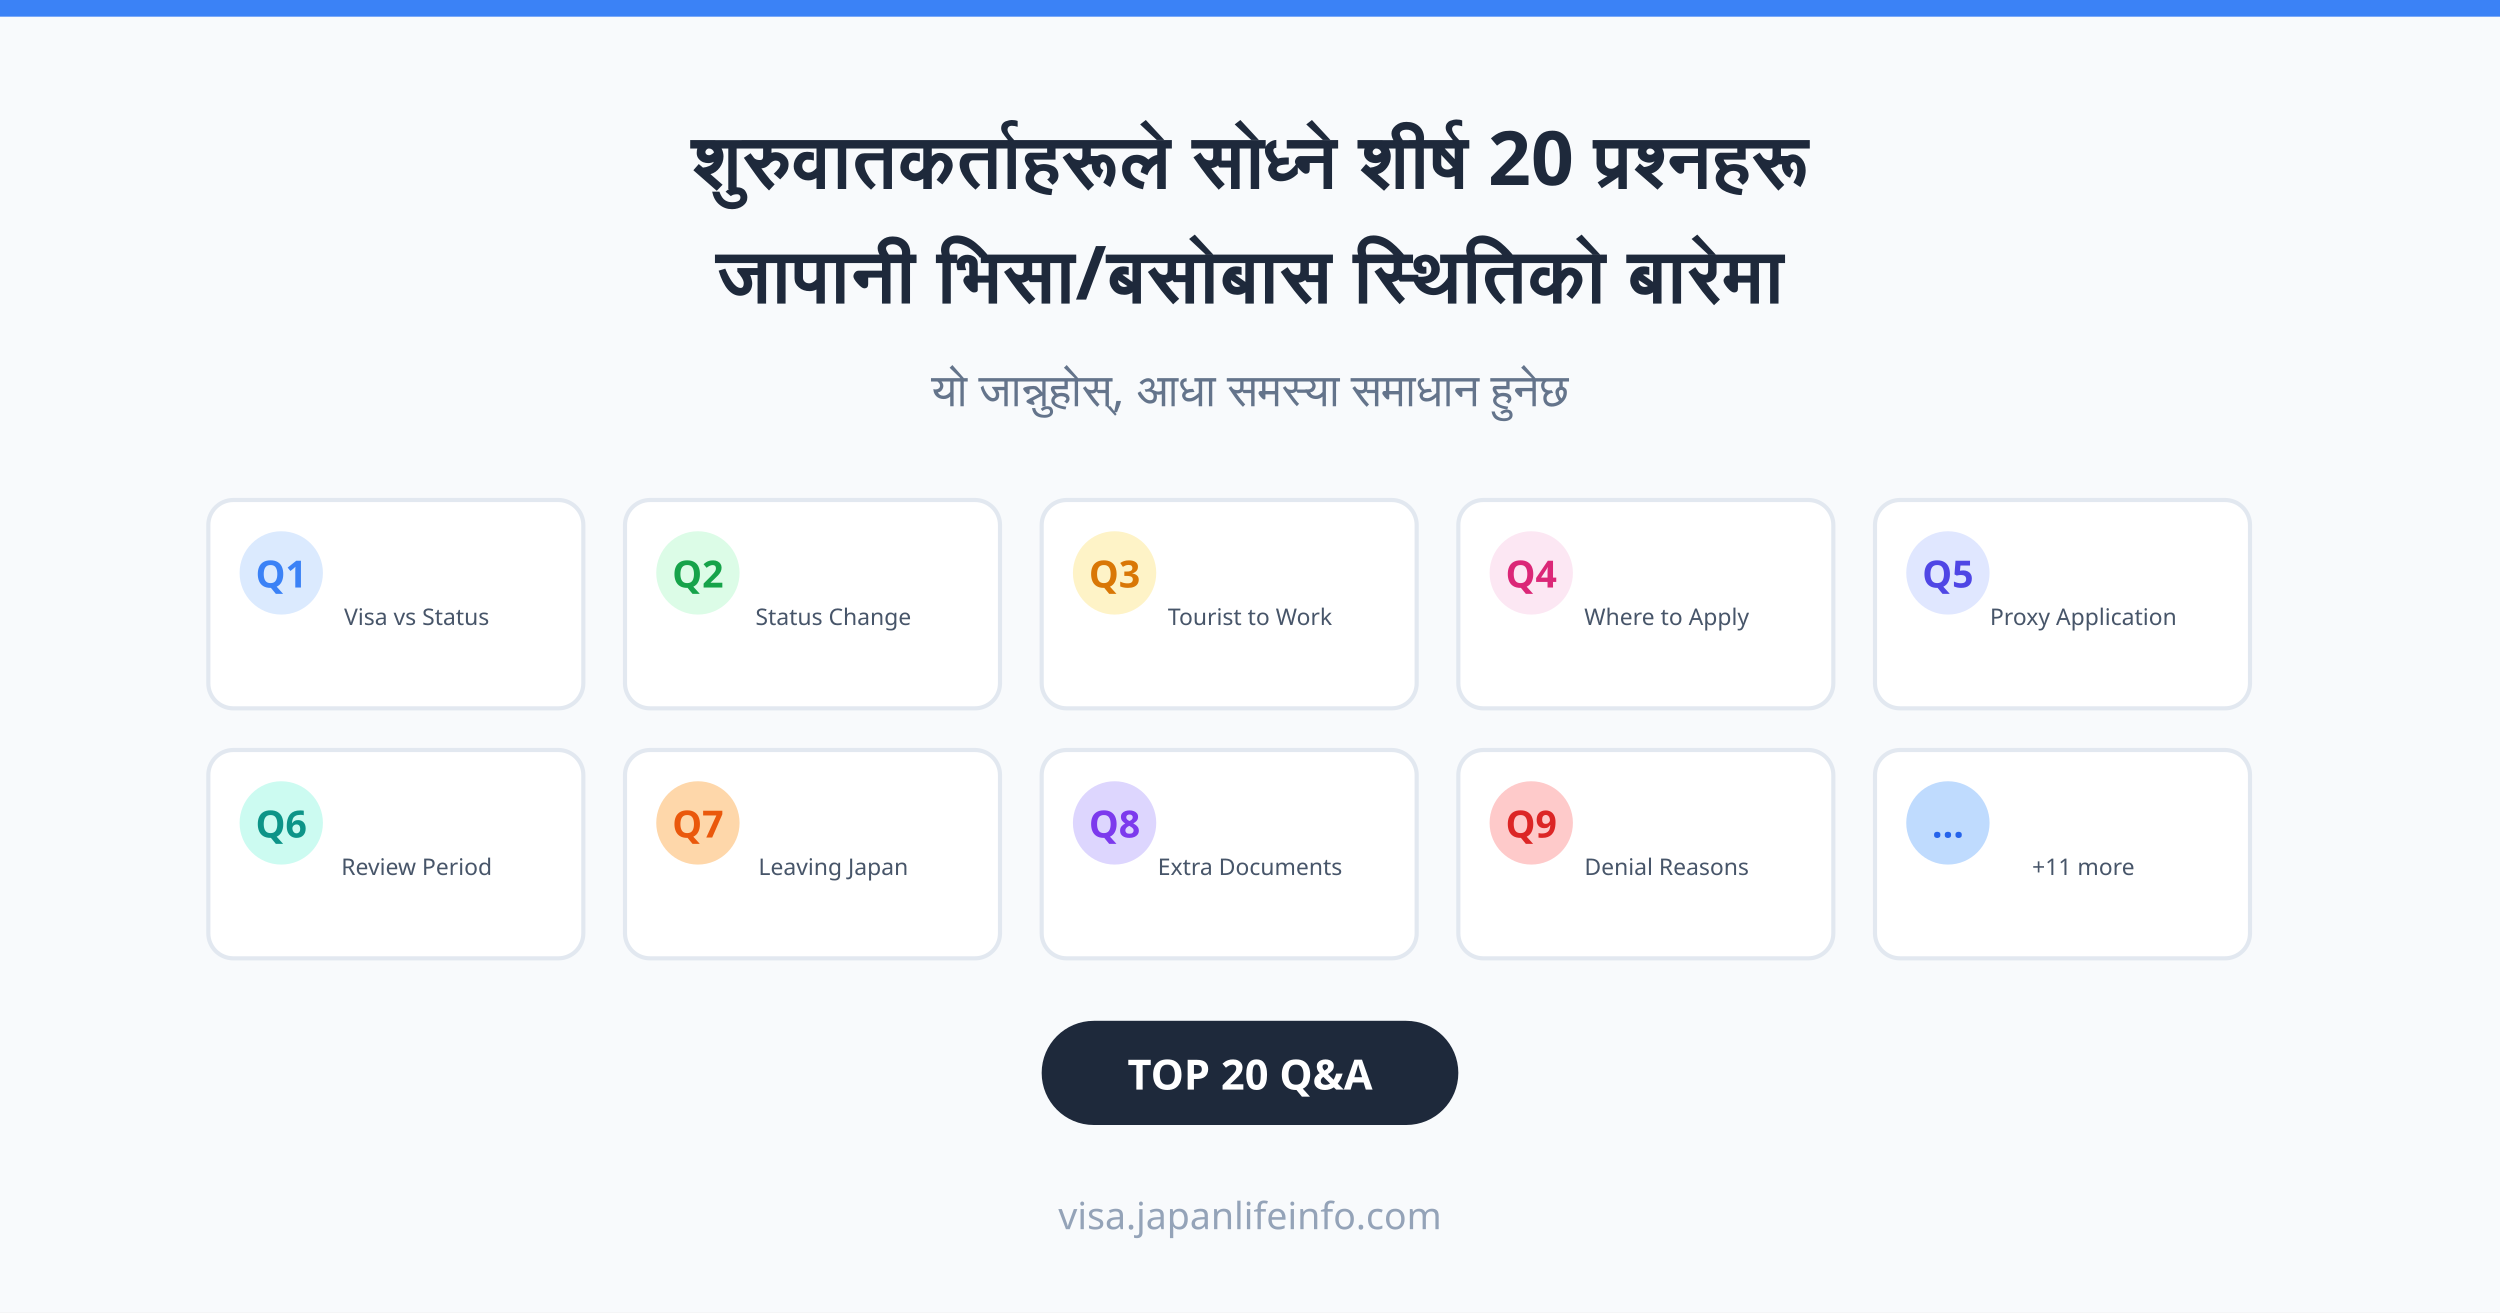
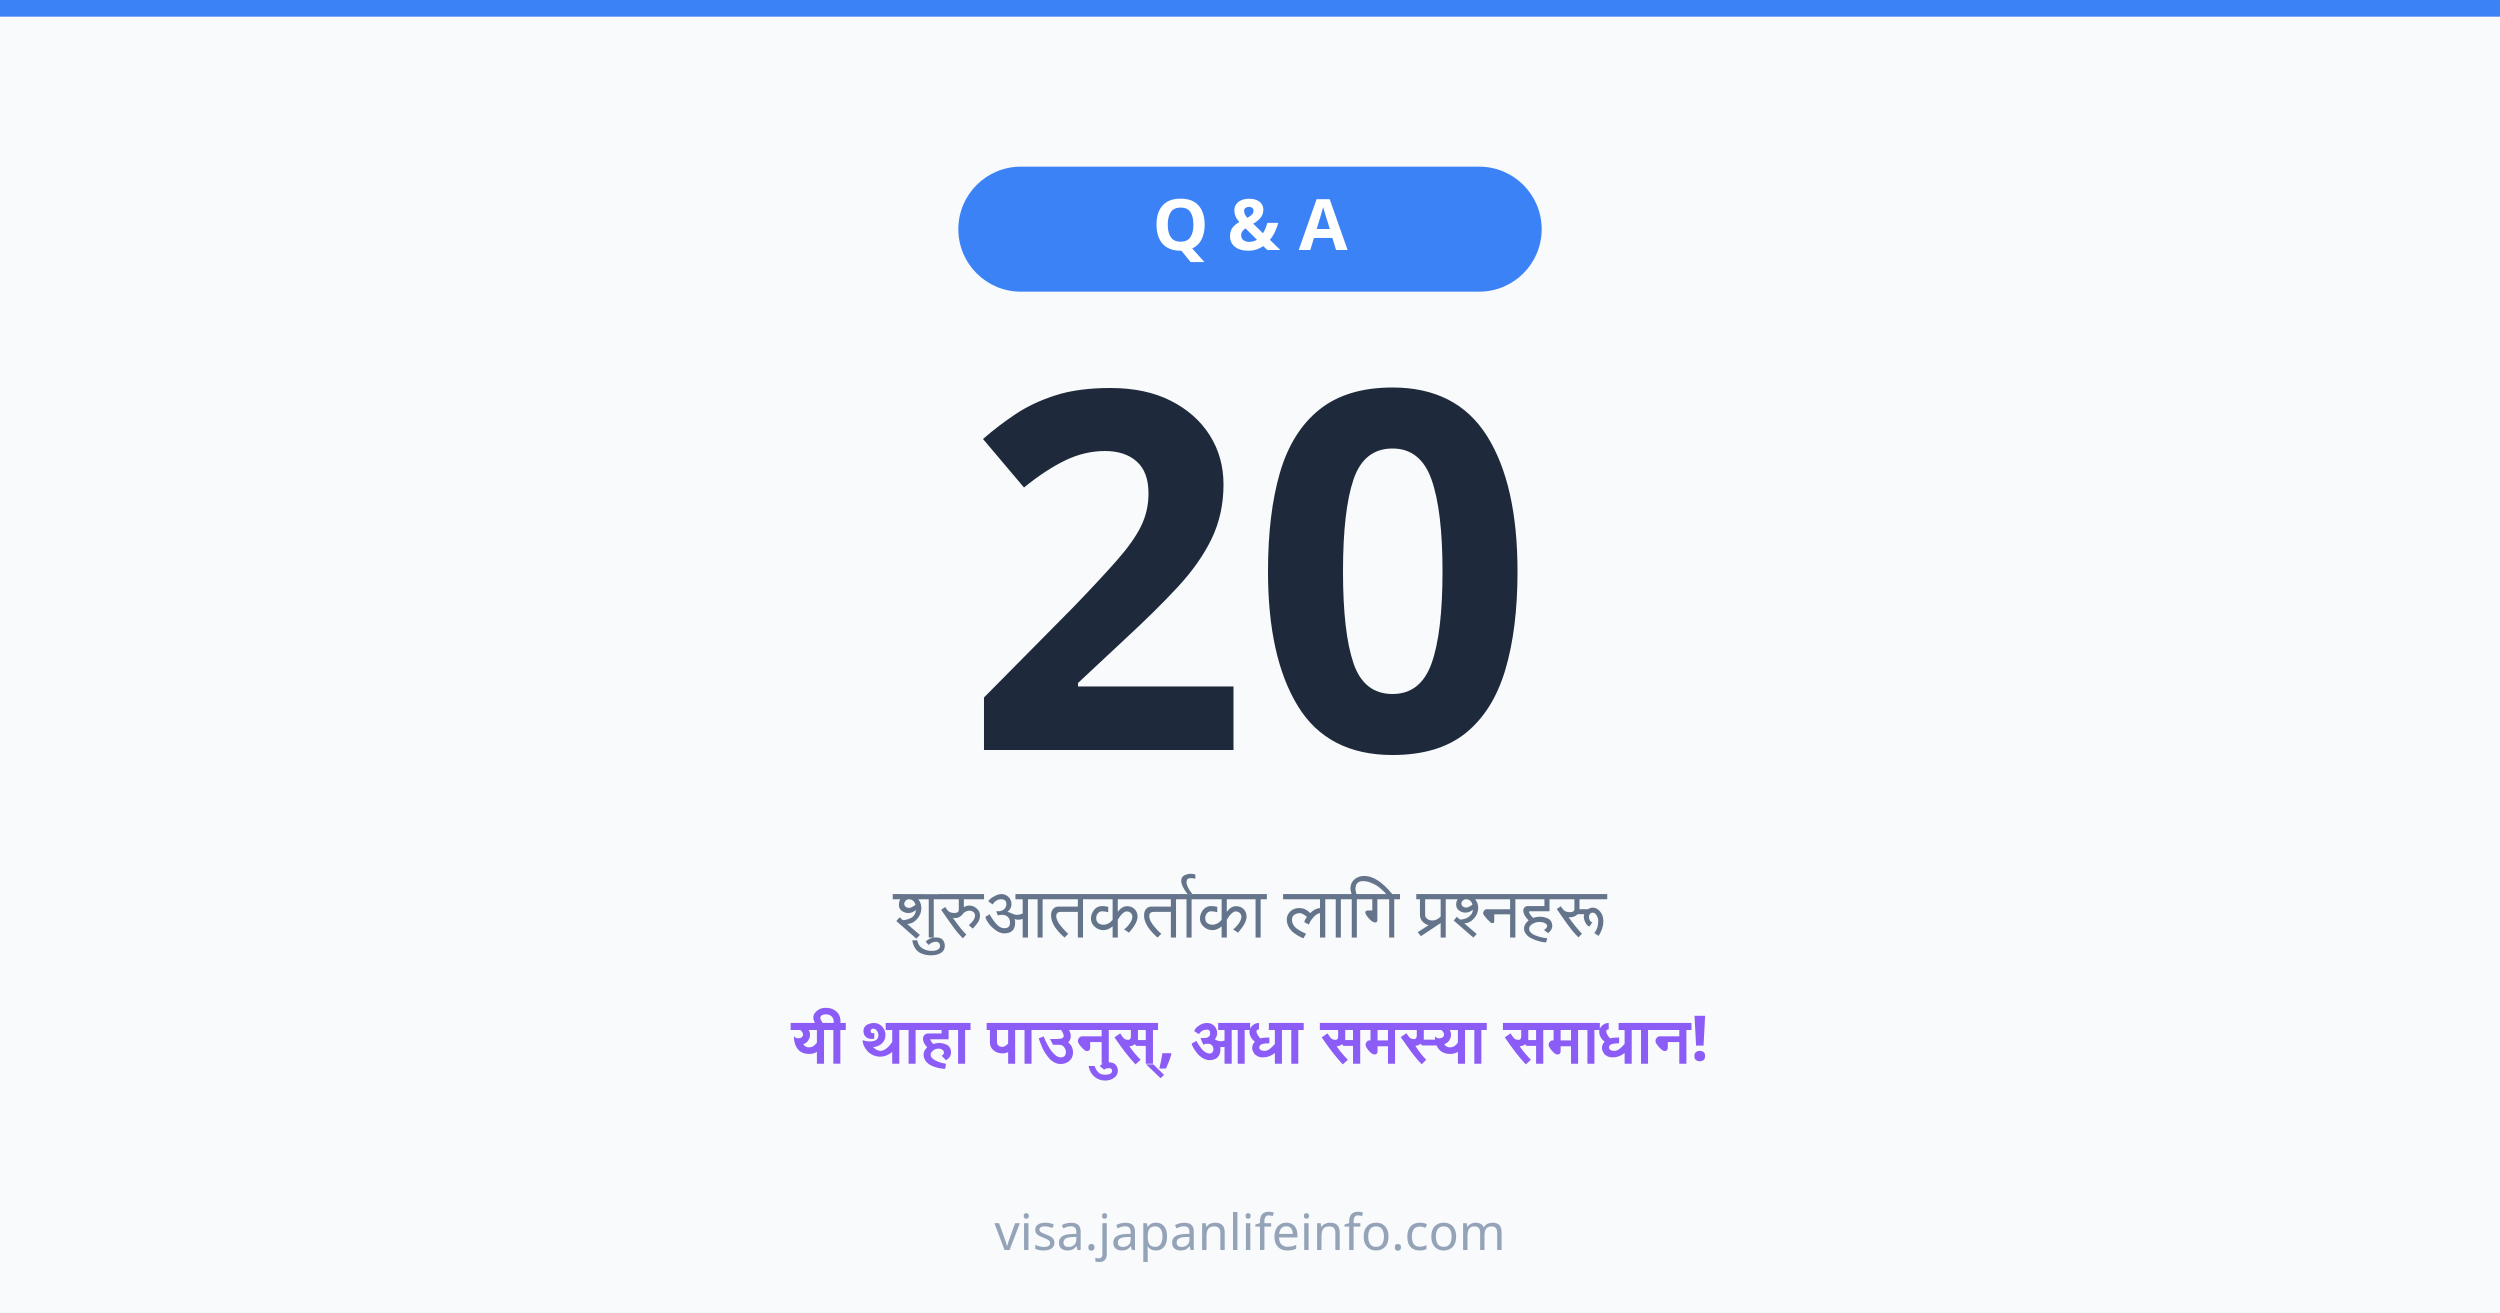
<svg xmlns="http://www.w3.org/2000/svg" width="1200" height="630" viewBox="0 0 1200 630" fill="none">
  <rect width="1200" height="630" fill="#f8fafc" />
  <rect width="1200" height="8" fill="url(#headerGradient)" />
-   <text x="600" y="90" text-anchor="middle" fill="#1e293b" font-family="sans-serif" font-size="36" font-weight="bold">शुरुवातकर्ताहरूले सोध्ने शीर्ष 20 प्रश्नहरू</text>
-   <text x="600" y="145" text-anchor="middle" fill="#1e293b" font-family="sans-serif" font-size="36" font-weight="bold">जापानी भिसा/बसोबास स्थितिको बारेमा</text>
-   <text x="600" y="195" text-anchor="middle" fill="#64748b" font-family="sans-serif" font-size="22">यो जान्नुहोस्, आधा समस्या समाधान हुनेछ</text>
-   <g transform="translate(100, 240)">
-     <rect width="180" height="100" rx="12" fill="white" stroke="#e2e8f0" stroke-width="2" />
-     <circle cx="35" cy="35" r="20" fill="#dbeafe" />
-     <text x="35" y="42" text-anchor="middle" fill="#3b82f6" font-family="sans-serif" font-size="18" font-weight="bold">Q1</text>
-     <text x="100" y="60" text-anchor="middle" fill="#475569" font-family="sans-serif" font-size="11">Visa vs Status</text>
-   </g>
-   <g transform="translate(300, 240)">
-     <rect width="180" height="100" rx="12" fill="white" stroke="#e2e8f0" stroke-width="2" />
-     <circle cx="35" cy="35" r="20" fill="#dcfce7" />
-     <text x="35" y="42" text-anchor="middle" fill="#16a34a" font-family="sans-serif" font-size="18" font-weight="bold">Q2</text>
-     <text x="100" y="60" text-anchor="middle" fill="#475569" font-family="sans-serif" font-size="11">Status Change</text>
-   </g>
-   <g transform="translate(500, 240)">
-     <rect width="180" height="100" rx="12" fill="white" stroke="#e2e8f0" stroke-width="2" />
-     <circle cx="35" cy="35" r="20" fill="#fef3c7" />
-     <text x="35" y="42" text-anchor="middle" fill="#d97706" font-family="sans-serif" font-size="18" font-weight="bold">Q3</text>
-     <text x="100" y="60" text-anchor="middle" fill="#475569" font-family="sans-serif" font-size="11">Tourist to Work</text>
-   </g>
-   <g transform="translate(700, 240)">
-     <rect width="180" height="100" rx="12" fill="white" stroke="#e2e8f0" stroke-width="2" />
-     <circle cx="35" cy="35" r="20" fill="#fce7f3" />
-     <text x="35" y="42" text-anchor="middle" fill="#db2777" font-family="sans-serif" font-size="18" font-weight="bold">Q4</text>
-     <text x="100" y="60" text-anchor="middle" fill="#475569" font-family="sans-serif" font-size="11">Where to Apply</text>
-   </g>
-   <g transform="translate(900, 240)">
-     <rect width="180" height="100" rx="12" fill="white" stroke="#e2e8f0" stroke-width="2" />
-     <circle cx="35" cy="35" r="20" fill="#e0e7ff" />
-     <text x="35" y="42" text-anchor="middle" fill="#4f46e5" font-family="sans-serif" font-size="18" font-weight="bold">Q5</text>
-     <text x="100" y="60" text-anchor="middle" fill="#475569" font-family="sans-serif" font-size="11">Proxy Application</text>
-   </g>
-   <g transform="translate(100, 360)">
-     <rect width="180" height="100" rx="12" fill="white" stroke="#e2e8f0" stroke-width="2" />
-     <circle cx="35" cy="35" r="20" fill="#ccfbf1" />
-     <text x="35" y="42" text-anchor="middle" fill="#0d9488" font-family="sans-serif" font-size="18" font-weight="bold">Q6</text>
-     <text x="100" y="60" text-anchor="middle" fill="#475569" font-family="sans-serif" font-size="11">Review Period</text>
-   </g>
-   <g transform="translate(300, 360)">
-     <rect width="180" height="100" rx="12" fill="white" stroke="#e2e8f0" stroke-width="2" />
-     <circle cx="35" cy="35" r="20" fill="#fed7aa" />
-     <text x="35" y="42" text-anchor="middle" fill="#ea580c" font-family="sans-serif" font-size="18" font-weight="bold">Q7</text>
-     <text x="100" y="60" text-anchor="middle" fill="#475569" font-family="sans-serif" font-size="11">Leaving Japan</text>
-   </g>
-   <g transform="translate(500, 360)">
-     <rect width="180" height="100" rx="12" fill="white" stroke="#e2e8f0" stroke-width="2" />
-     <circle cx="35" cy="35" r="20" fill="#ddd6fe" />
-     <text x="35" y="42" text-anchor="middle" fill="#7c3aed" font-family="sans-serif" font-size="18" font-weight="bold">Q8</text>
-     <text x="100" y="60" text-anchor="middle" fill="#475569" font-family="sans-serif" font-size="11">Extra Documents</text>
-   </g>
-   <g transform="translate(700, 360)">
-     <rect width="180" height="100" rx="12" fill="white" stroke="#e2e8f0" stroke-width="2" />
-     <circle cx="35" cy="35" r="20" fill="#fecaca" />
-     <text x="35" y="42" text-anchor="middle" fill="#dc2626" font-family="sans-serif" font-size="18" font-weight="bold">Q9</text>
-     <text x="100" y="60" text-anchor="middle" fill="#475569" font-family="sans-serif" font-size="11">Denial Reasons</text>
-   </g>
-   <g transform="translate(900, 360)">
-     <rect width="180" height="100" rx="12" fill="white" stroke="#e2e8f0" stroke-width="2" />
-     <circle cx="35" cy="35" r="20" fill="#bfdbfe" />
-     <text x="35" y="42" text-anchor="middle" fill="#2563eb" font-family="sans-serif" font-size="18" font-weight="bold">...</text>
-     <text x="100" y="60" text-anchor="middle" fill="#475569" font-family="sans-serif" font-size="11">+11 more</text>
-   </g>
-   <g transform="translate(500, 490)">
-     <rect width="200" height="50" rx="25" fill="#1e293b" />
-     <text x="100" y="33" text-anchor="middle" fill="white" font-family="sans-serif" font-size="20" font-weight="bold">TOP 20 Q&amp;A</text>
-   </g>
-   <text x="600" y="590" text-anchor="middle" fill="#94a3b8" font-family="sans-serif" font-size="18">visa.japanlifeinfo.com</text>
+   <text x="600" y="360" text-anchor="middle" fill="#1e293b" font-family="sans-serif" font-size="240" font-weight="bold">20</text>
+   <rect x="460" y="80" width="280" height="60" rx="30" fill="#3b82f6" />
+   <text x="600" y="120" text-anchor="middle" fill="white" font-family="sans-serif" font-size="34" font-weight="bold">Q &amp; A</text>
+   <text x="600" y="450" text-anchor="middle" fill="#64748b" font-family="sans-serif" font-size="34">शुरुआतकर्ताका लागि प्रश्नहरू</text>
+   <text x="600" y="510" text-anchor="middle" fill="#8b5cf6" font-family="sans-serif" font-size="30" font-weight="bold">यी थाहा पाउनुस्, आधा समस्या समाधान!</text>
+   <text x="600" y="600" text-anchor="middle" fill="#94a3b8" font-family="sans-serif" font-size="24">visa.japanlifeinfo.com</text>
  <defs>
    <linearGradient id="headerGradient" x1="0" y1="0" x2="1200" y2="0">
      <stop offset="0%" stop-color="#3b82f6" />
      <stop offset="50%" stop-color="#8b5cf6" />
      <stop offset="100%" stop-color="#10b981" />
    </linearGradient>
  </defs>
</svg>
